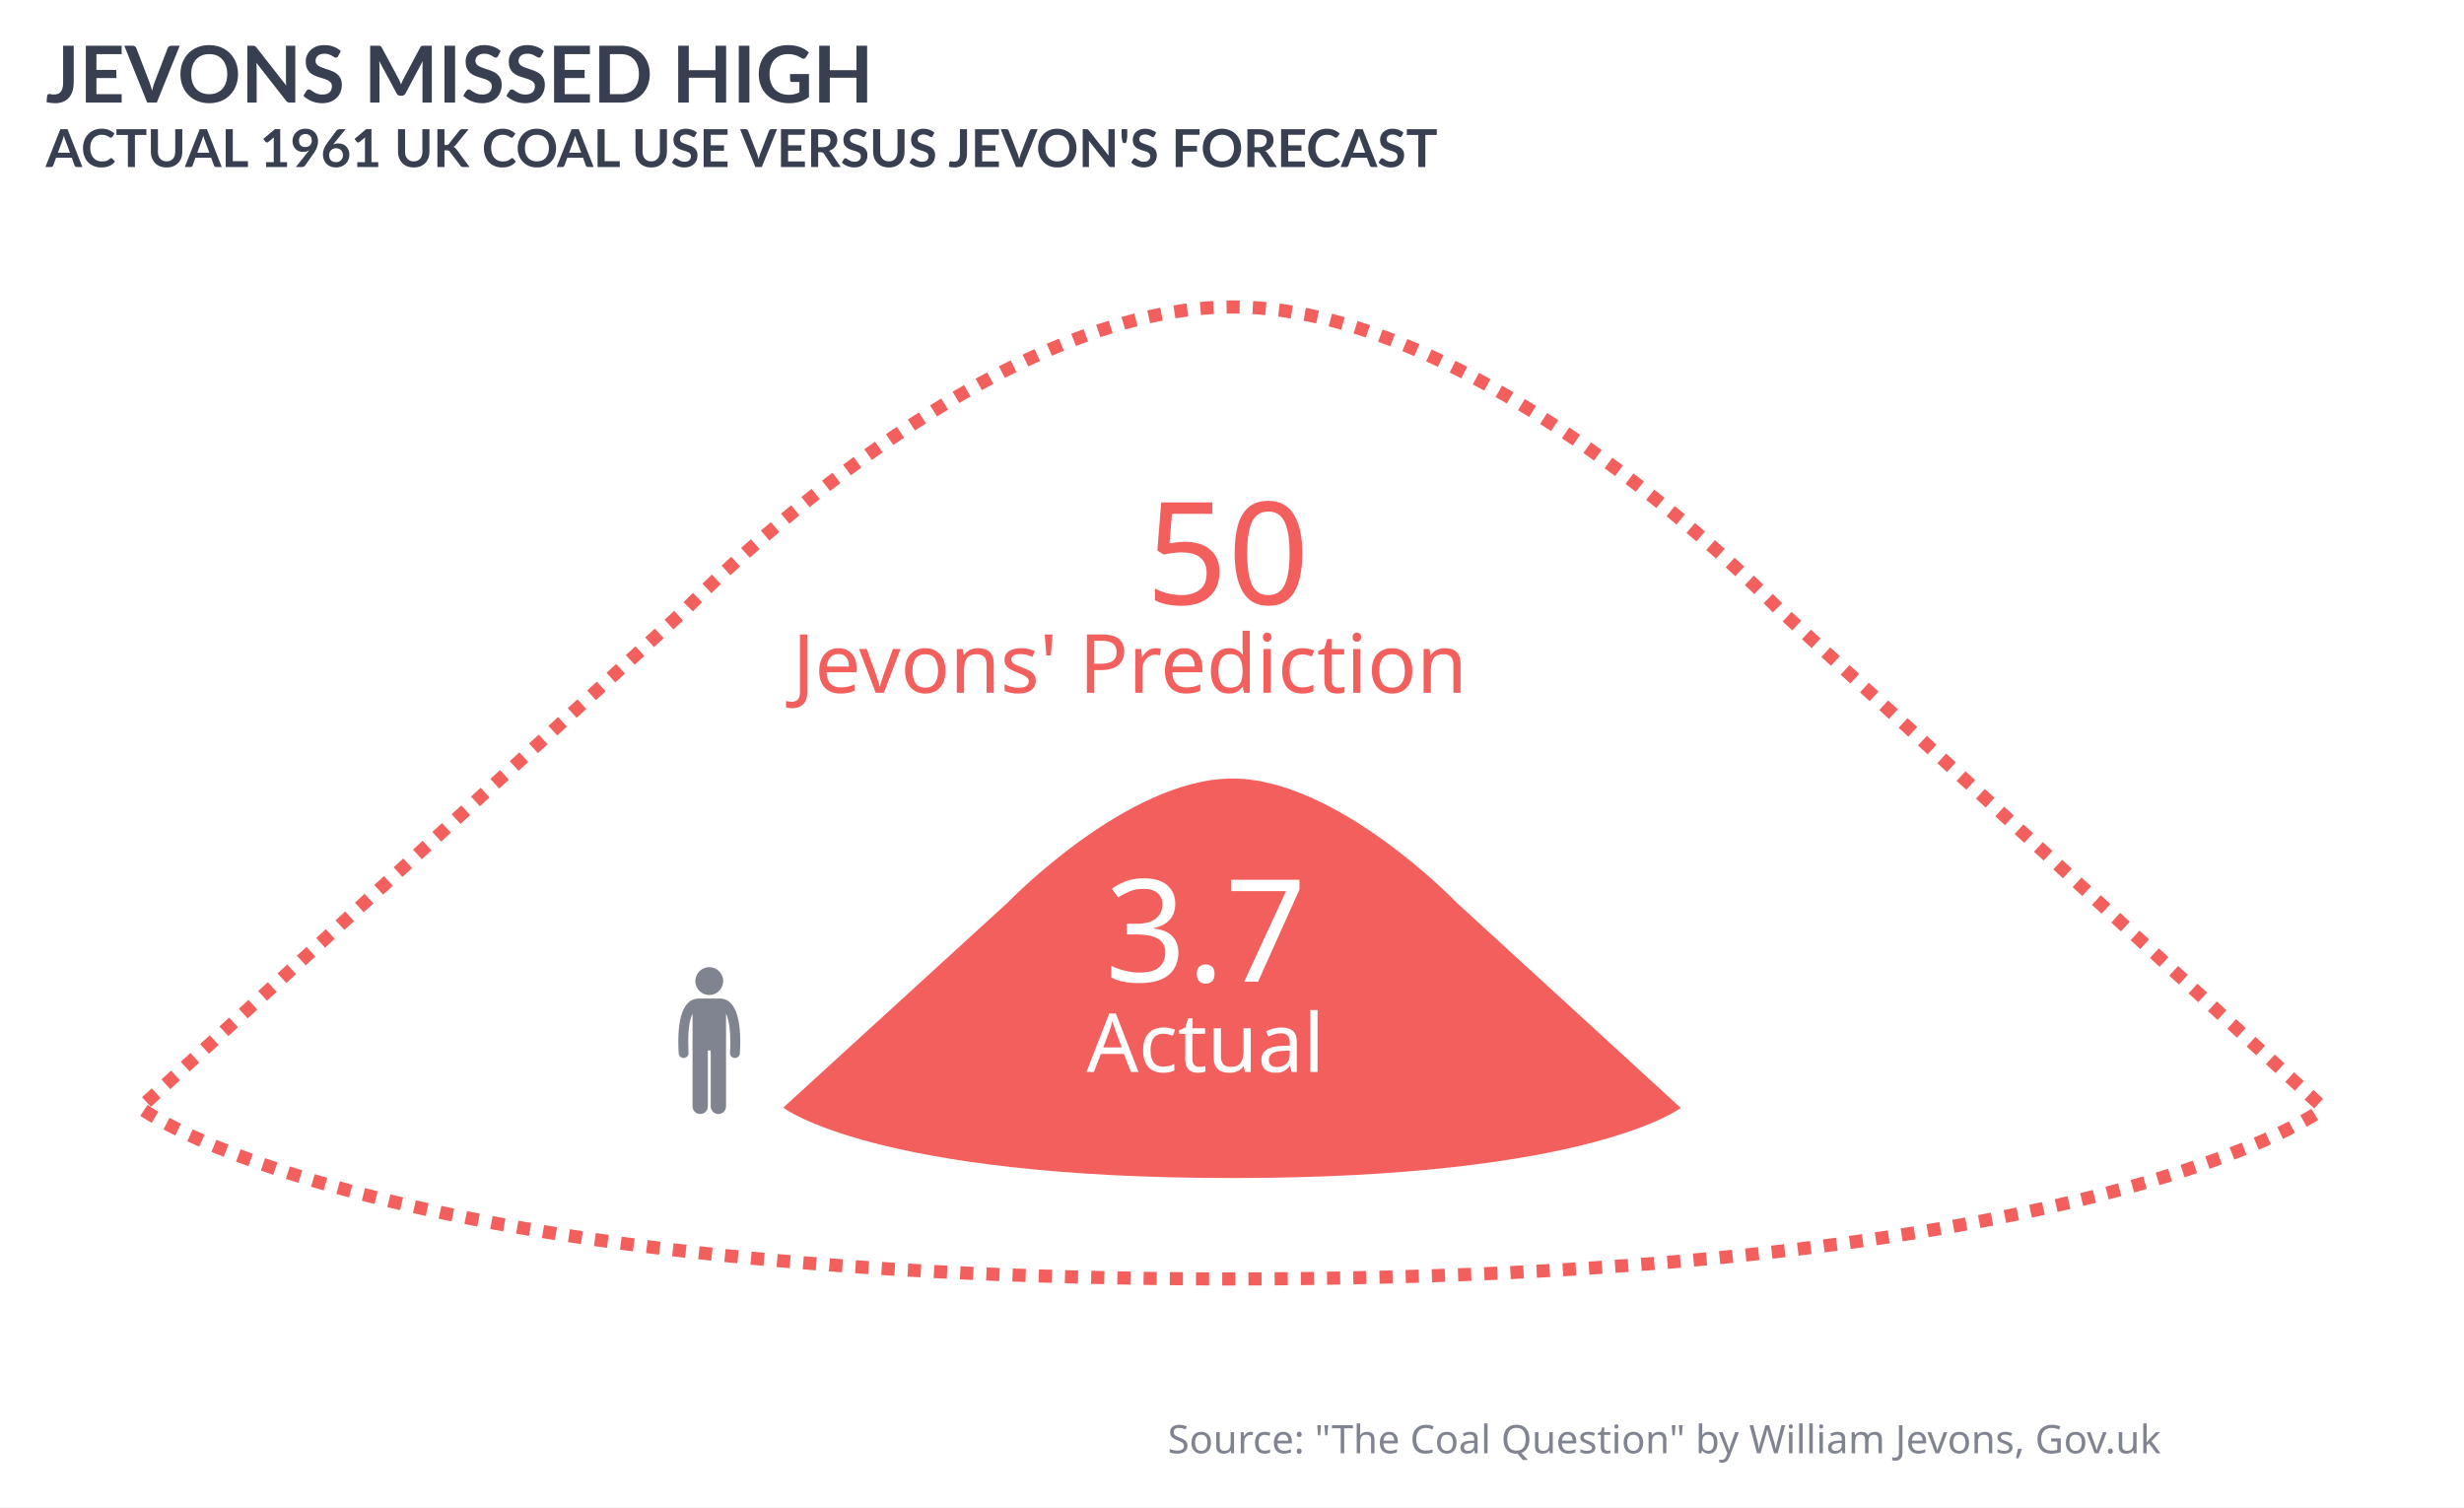
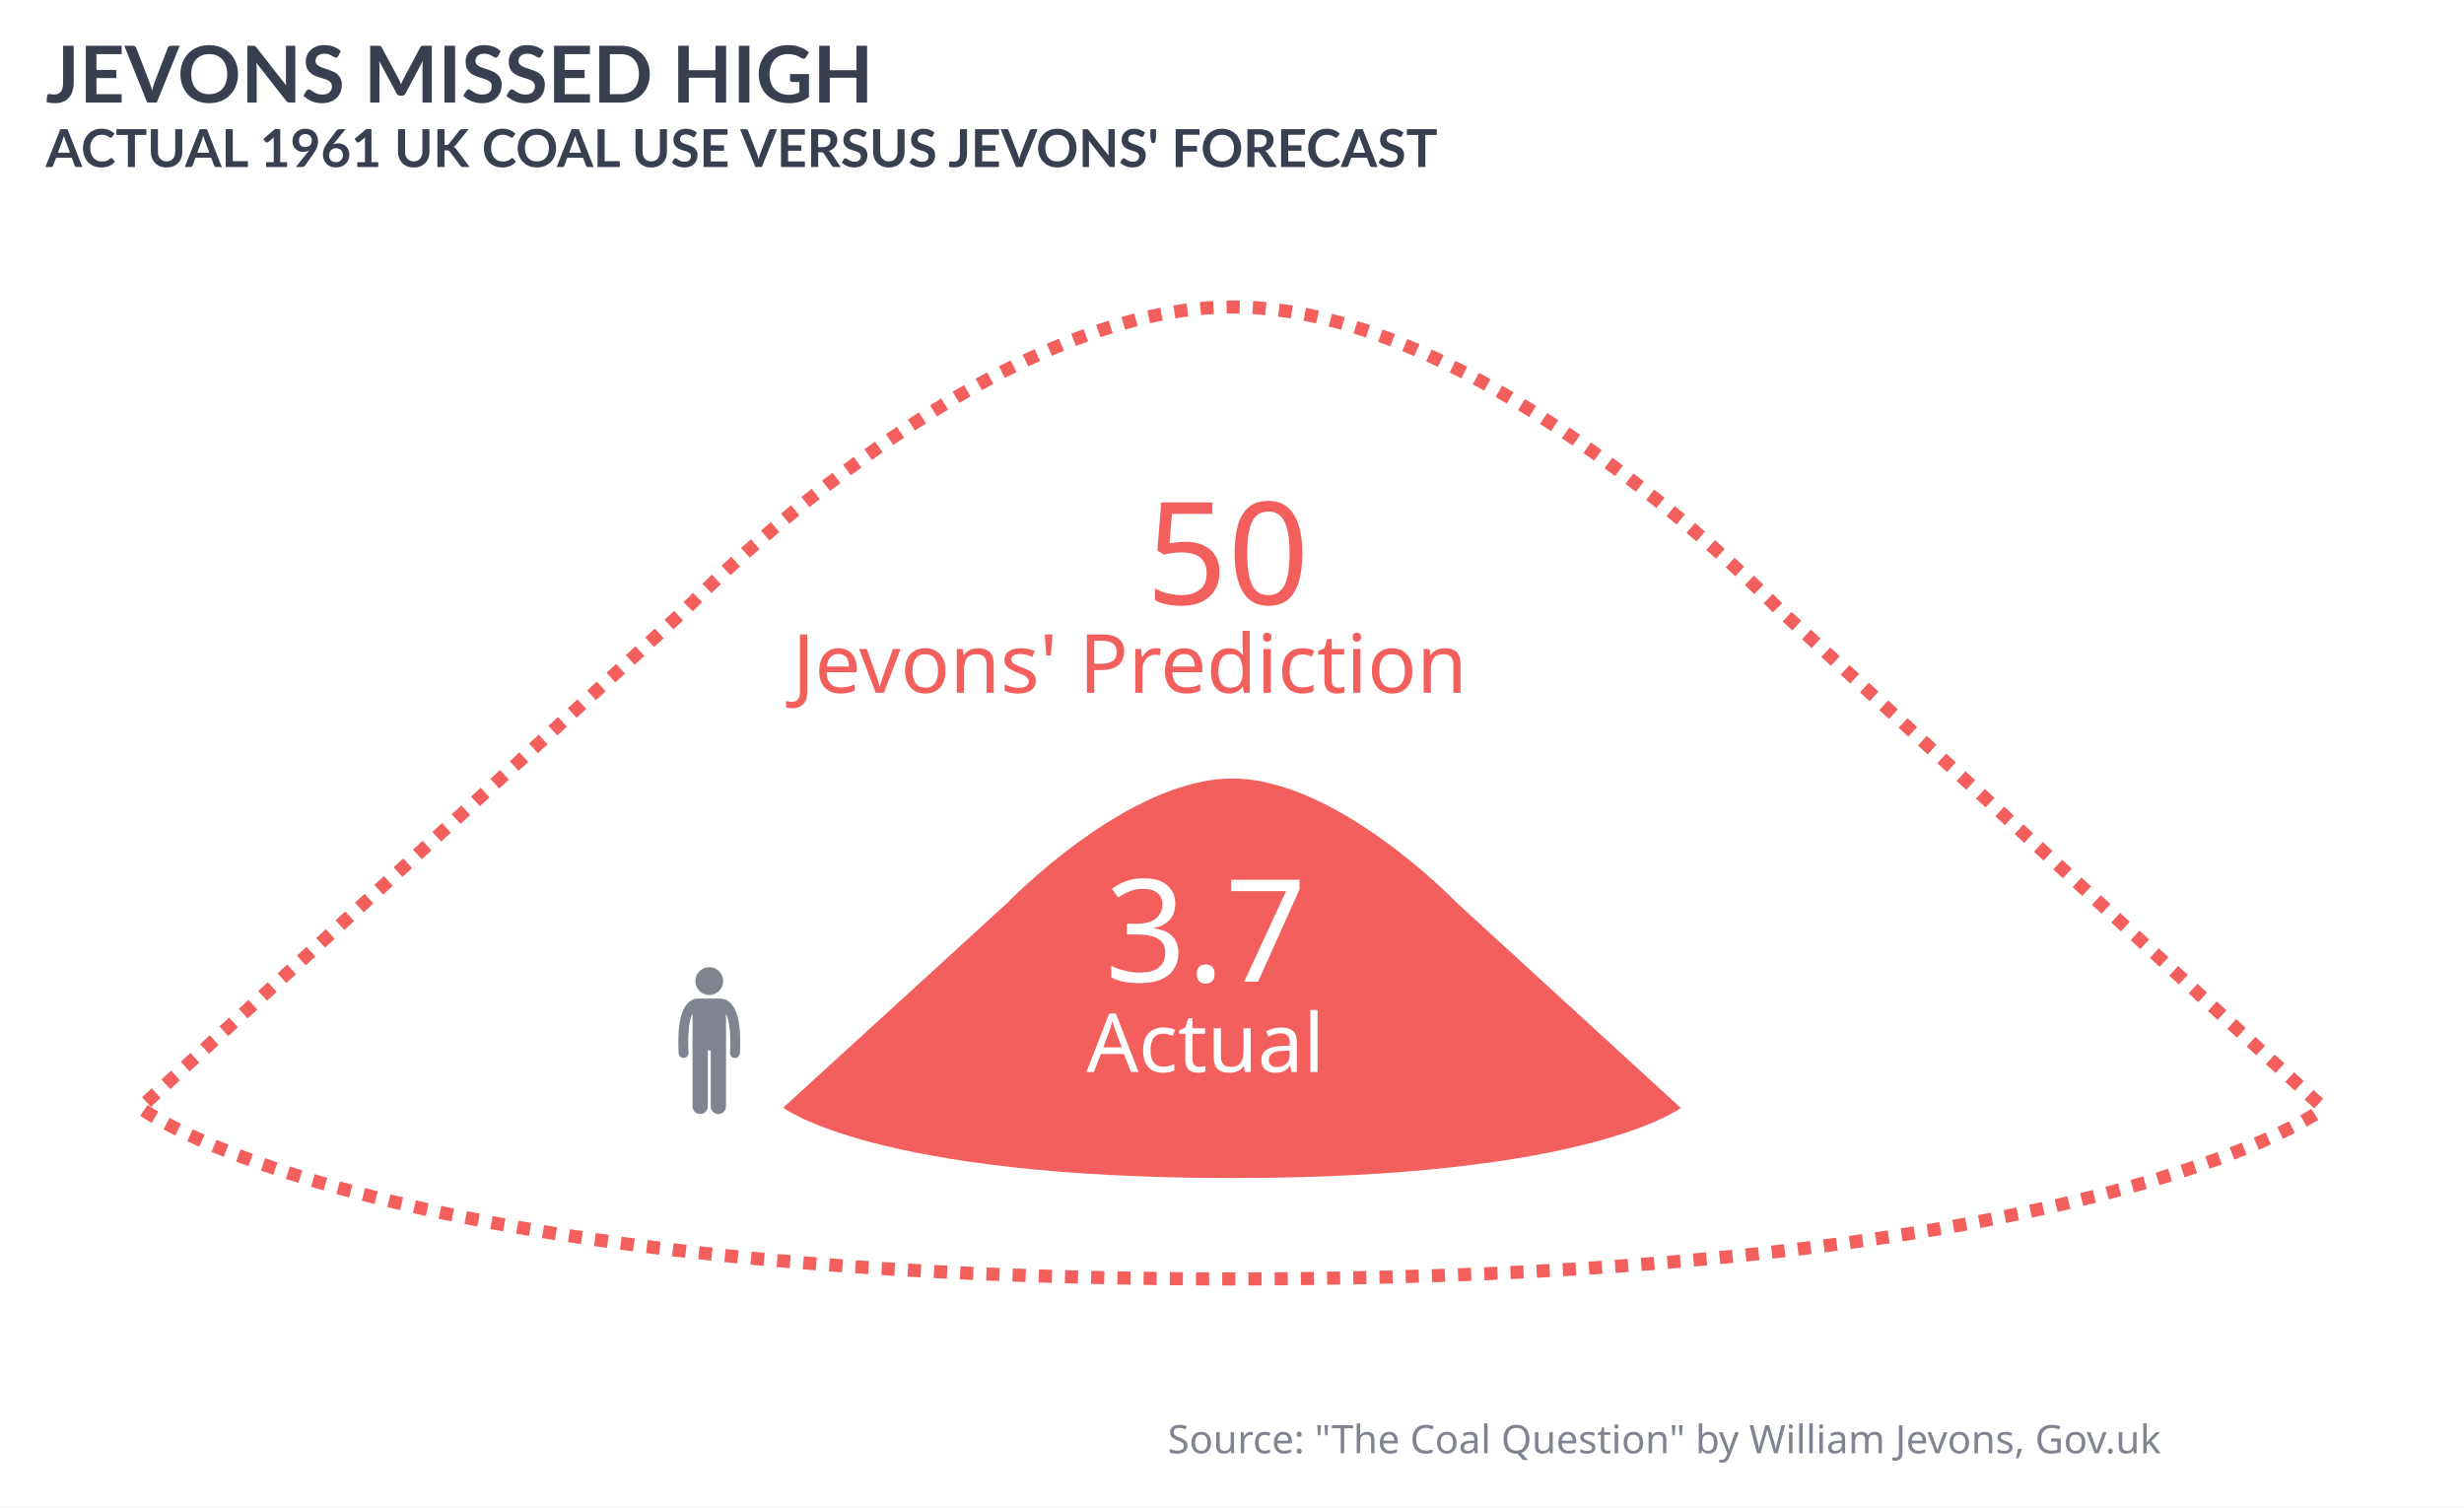
<svg xmlns="http://www.w3.org/2000/svg" viewBox="0 0 752.00 460.00" version="1.1" id="svg34">
  <defs id="defs4">
    <style type="text/css" id="style2">
    line, polyline, path, rect, circle {
      fill: none;
      stroke: #000000;
      stroke-linecap: round;
      stroke-linejoin: round;
      stroke-miterlimit: 10.00;
    }
  </style>
  </defs>
  <rect width="100%" height="100%" style="stroke: none; fill: #FFFFFF;" id="rect6" />
  <rect x="0.00" y="0.00" width="752.00" height="460.00" style="stroke-width: 0.00; stroke: #FFFFFF; fill: #FFFFFF;" id="rect8" />
  <defs id="defs13">
    <clipPath id="cpMTMuOTQ3N3w3MzguMDUyfDQyNy4wMnw2NS4wNjg2">
      <rect x="13.95" y="65.07" width="724.10" height="361.95" id="rect10" />
    </clipPath>
  </defs>
  <rect x="13.95" y="65.07" width="724.10" height="361.95" style="stroke-width: 1.07; stroke: none;" clip-path="url(#cpMTMuOTQ3N3w3MzguMDUyfDQyNy4wMnw2NS4wNjg2)" id="rect15" />
  <defs id="defs20">
    <clipPath id="cpMHw3NTJ8NDYwfDA=">
      <rect x="0.00" y="0.00" width="752.00" height="460.00" id="rect17" />
    </clipPath>
  </defs>
  <g clip-path="url(#cpMHw3NTJ8NDYwfDA=)" id="g24">
-     <text x="13.95" y="50.98" style="font-size: 16.00px; font-weight: bold; fill: #383F51; font-family: Lato;" textLength="423.19px" lengthAdjust="spacingAndGlyphs" id="text22">ACTUAL 1961 UK COAL USE VERSUS JEVON'S FORECAST</text>
+     <text x="13.95" y="50.98" style="font-weight:bold;font-size:16px;font-family:Lato;fill:#383f51" textLength="423.19" lengthAdjust="spacingAndGlyphs" id="text22">ACTUAL 1961 UK COAL USE VERSUS JEVONS' FORECAST</text>
  </g>
  <g clip-path="url(#cpMHw3NTJ8NDYwfDA=)" id="g28">
    <text x="13.95" y="31.31" style="font-weight:bold;font-size:24px;font-family:Lato;fill:#383f51" textLength="254.92" lengthAdjust="spacingAndGlyphs" id="text26">JEVONS MISSED HIGH</text>
  </g>
  <g clip-path="url(#cpMHw3NTJ8NDYwfDA=)" id="g32">
    <text x="356.39" y="443.52" style="font-size: 12.00px; fill: #808490; font-family: Roboto Mono Medium;" textLength="381.66px" lengthAdjust="spacingAndGlyphs" id="text30">Source: "The Coal Question" by William Jevons, Gov.uk</text>
  </g>
  <path id="path14-3" style="fill:#808490;fill-opacity:1;fill-rule:nonzero;stroke:none;stroke-width:0.872;stroke-linecap:round;stroke-linejoin:round;stroke-miterlimit:10" d="m 208.637,322.881 c 0.03,0 0.06,-8.7e-4 0.09,-0.003 0.833,-0.049 1.469,-0.764 1.421,-1.598 -0.073,-1.257 -0.107,-2.402 -0.107,-3.443 -0.009,-4.576 0.661,-7.147 1.316,-8.489 v 28.308 c 0,1.291 1.046,2.336 2.336,2.336 1.29,0 2.337,-1.046 2.337,-2.336 v -17.06 h 0.876 v 17.06 c 0,1.291 1.046,2.336 2.336,2.336 1.29,0 2.337,-1.046 2.337,-2.336 v -28.299 c 0.112,0.23 0.225,0.493 0.336,0.801 0.533,1.476 0.981,3.899 0.979,7.68 0,1.042 -0.033,2.187 -0.106,3.444 -0.049,0.834 0.587,1.549 1.421,1.597 0.03,0.002 0.06,0.003 0.09,0.003 0.795,0 1.461,-0.621 1.508,-1.424 0.076,-1.31 0.111,-2.514 0.112,-3.62 -0.009,-5.704 -0.919,-8.861 -2.161,-10.759 -0.621,-0.942 -1.347,-1.546 -2.018,-1.881 -0.438,-0.221 -0.84,-0.325 -1.16,-0.371 -0.145,-0.048 -0.299,-0.075 -0.461,-0.075 h -7.301 c -0.161,0 -0.315,0.027 -0.46,0.075 -0.32,0.046 -0.722,0.15 -1.161,0.371 -1.017,0.504 -2.113,1.607 -2.879,3.561 -0.776,1.961 -1.297,4.797 -1.3,9.08 0,1.106 0.036,2.31 0.112,3.62 0.047,0.803 0.713,1.423 1.508,1.424" />
  <path id="path16-7" style="fill:#808490;fill-opacity:1;fill-rule:nonzero;stroke:none;stroke-width:0.872;stroke-linecap:round;stroke-linejoin:round;stroke-miterlimit:10" d="m 215.503,303.562 c 2.287,0.532 4.572,-0.89 5.104,-3.177 0.533,-2.286 -0.89,-4.572 -3.176,-5.104 -2.287,-0.532 -4.572,0.89 -5.105,3.176 -0.532,2.287 0.89,4.572 3.176,5.105" />
  <path style="opacity:1;fill:none;fill-opacity:1;stroke:#f25f5c;stroke-width:4;stroke-linecap:butt;stroke-linejoin:round;stroke-miterlimit:4;stroke-dasharray:4, 4;stroke-dashoffset:12.68;stroke-opacity:1" d="m 709.221,338.251 c 0,0 -67.137,52.1 -333.221,52.071 C 109.916,390.291 42.779,338.07 42.779,338.07 L 209.537,185.7 c 0,0 88.665,-92.065 166.759,-92.022 78.046,0.043 166.463,92.112 166.463,92.112 z" id="path6070-4" />
  <path style="opacity:1;fill:#f25f5c;fill-opacity:1;stroke:none;stroke-width:0;stroke-linecap:round;stroke-linejoin:round;stroke-miterlimit:4;stroke-dasharray:none" d="m 512.958,338.12 c 0,0 -27.594,21.414 -136.959,21.402 -109.365,-0.013 -136.959,-21.476 -136.959,-21.476 l 68.54,-62.626 c 0,0 36.443,-37.84 68.54,-37.822 32.078,0.019 68.418,37.86 68.418,37.86 z" id="path6070-9-9" />
  <text xml:space="preserve" style="font-style:normal;font-variant:normal;font-weight:normal;font-stretch:normal;font-size:10.465px;line-height:0%;font-family:'Roboto Mono Medium';-inkscape-font-specification:'Roboto Mono Medium, ';letter-spacing:0px;word-spacing:0px;fill:#f25f5c;fill-opacity:1;stroke:none;stroke-width:0.872px;stroke-linecap:butt;stroke-linejoin:miter;stroke-opacity:1;" x="241.844" y="211.417" id="text6200-5">
    <tspan id="tspan6202-3" x="241.844" y="211.417" style="font-style:normal;font-variant:normal;font-weight:normal;font-stretch:normal;font-size:24.902px;line-height:1.25;font-family:'Roboto Mono Medium';-inkscape-font-specification:'Roboto Mono Medium, ';fill:#f25f5c;fill-opacity:1;stroke-width:0.872px;">Jevons' Prediction</tspan>
  </text>
  <text xml:space="preserve" style="font-style:normal;font-variant:normal;font-weight:normal;font-stretch:normal;font-size:10.465px;line-height:0%;font-family:'Roboto Mono Medium';-inkscape-font-specification:'Roboto Mono Medium, ';letter-spacing:0px;word-spacing:0px;fill:#ffffff;fill-opacity:1;stroke:none;stroke-width:0.872px;stroke-linecap:butt;stroke-linejoin:miter;stroke-opacity:1" x="331.583" y="327.16" id="text6200-6-1">
    <tspan id="tspan6202-1-1" x="331.583" y="327.16" style="font-style:normal;font-variant:normal;font-weight:normal;font-stretch:normal;font-size:24.902px;line-height:1.25;font-family:'Roboto Mono Medium';-inkscape-font-specification:'Roboto Mono Medium, ';fill:#ffffff;fill-opacity:1;stroke-width:0.872px">Actual</tspan>
  </text>
  <text xml:space="preserve" style="font-style:normal;font-variant:normal;font-weight:normal;font-stretch:normal;font-size:10.465px;line-height:0%;font-family:'Roboto Mono Medium';-inkscape-font-specification:'Roboto Mono Medium, ';letter-spacing:0px;word-spacing:0px;fill:#ffffff;fill-opacity:1;stroke:none;stroke-width:0.872px;stroke-linecap:butt;stroke-linejoin:miter;stroke-opacity:1" x="337.199" y="299.598" id="text6200-6-7-78">
    <tspan id="tspan6202-1-7-1" x="337.199" y="299.598" style="font-style:normal;font-variant:normal;font-weight:normal;font-stretch:normal;font-size:43.578px;line-height:1.25;font-family:'Roboto Mono Medium';-inkscape-font-specification:'Roboto Mono Medium, ';fill:#ffffff;fill-opacity:1;stroke-width:0.872px">3.7</tspan>
  </text>
  <text xml:space="preserve" style="font-style:normal;font-variant:normal;font-weight:normal;font-stretch:normal;font-size:10.465px;line-height:0%;font-family:'Roboto Mono Medium';-inkscape-font-specification:'Roboto Mono Medium, ';letter-spacing:0px;word-spacing:0px;fill:#f25f5c;fill-opacity:1;stroke:none;stroke-width:0.872px;stroke-linecap:butt;stroke-linejoin:miter;stroke-opacity:1;" x="349.743" y="184.446" id="text6200-6-7-7-9">
    <tspan id="tspan6202-1-7-2-6" x="349.743" y="184.446" style="font-style:normal;font-variant:normal;font-weight:normal;font-stretch:normal;font-size:43.578px;line-height:1.25;font-family:'Roboto Mono Medium';-inkscape-font-specification:'Roboto Mono Medium, ';fill:#f25f5c;fill-opacity:1;stroke-width:0.872px;">50</tspan>
  </text>
</svg>
